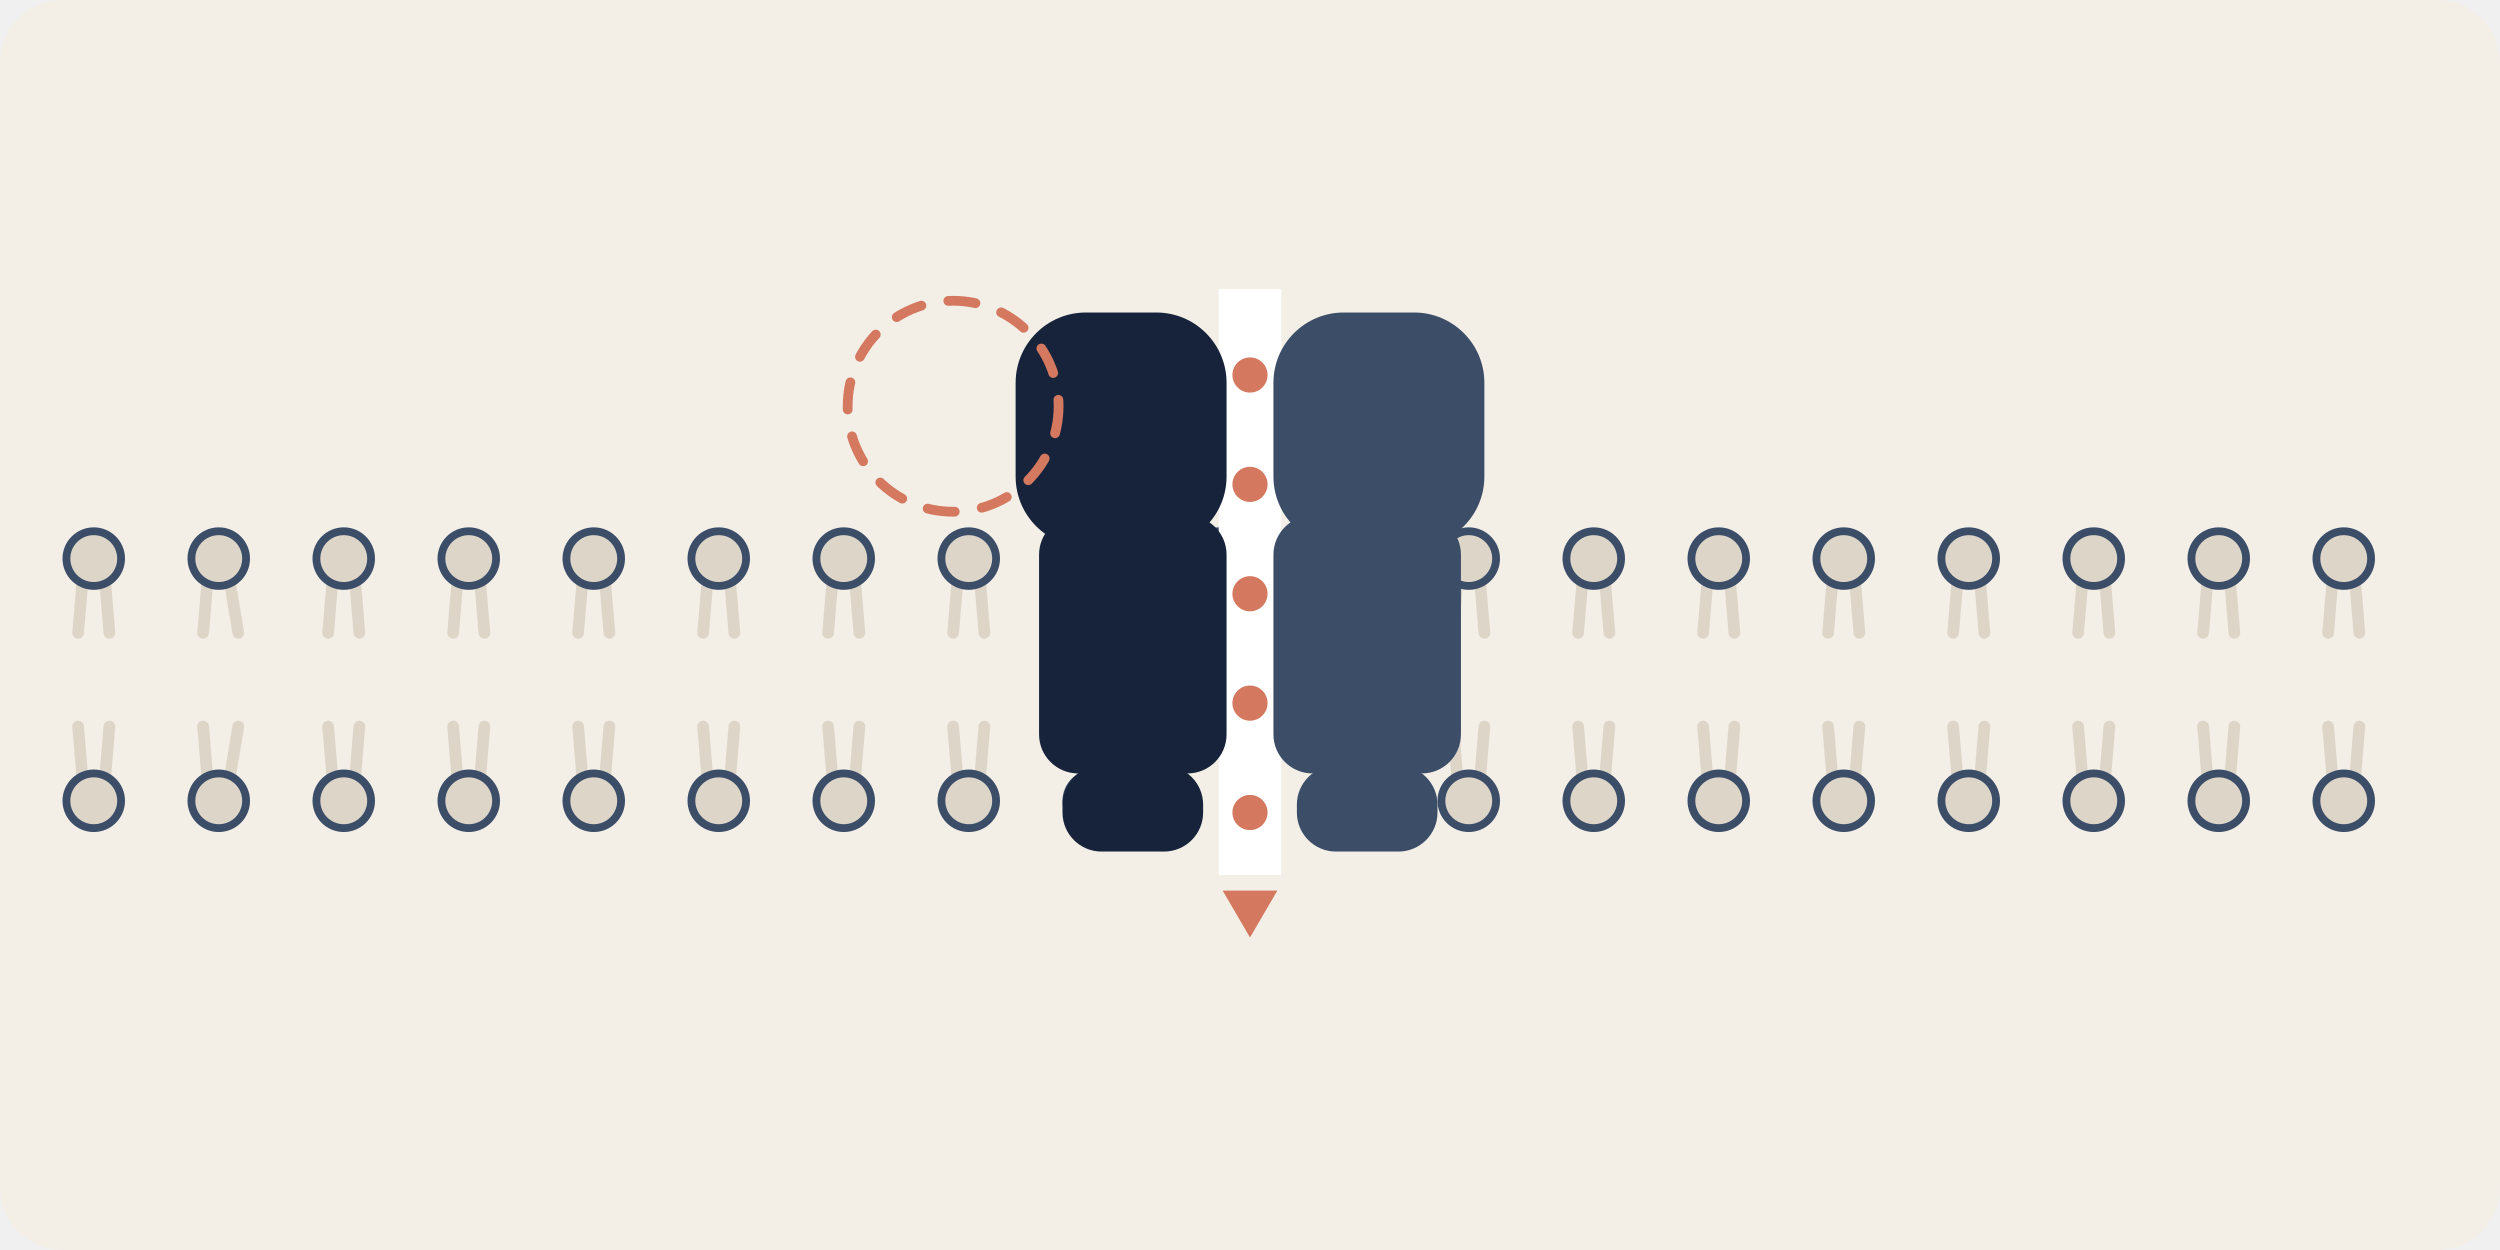
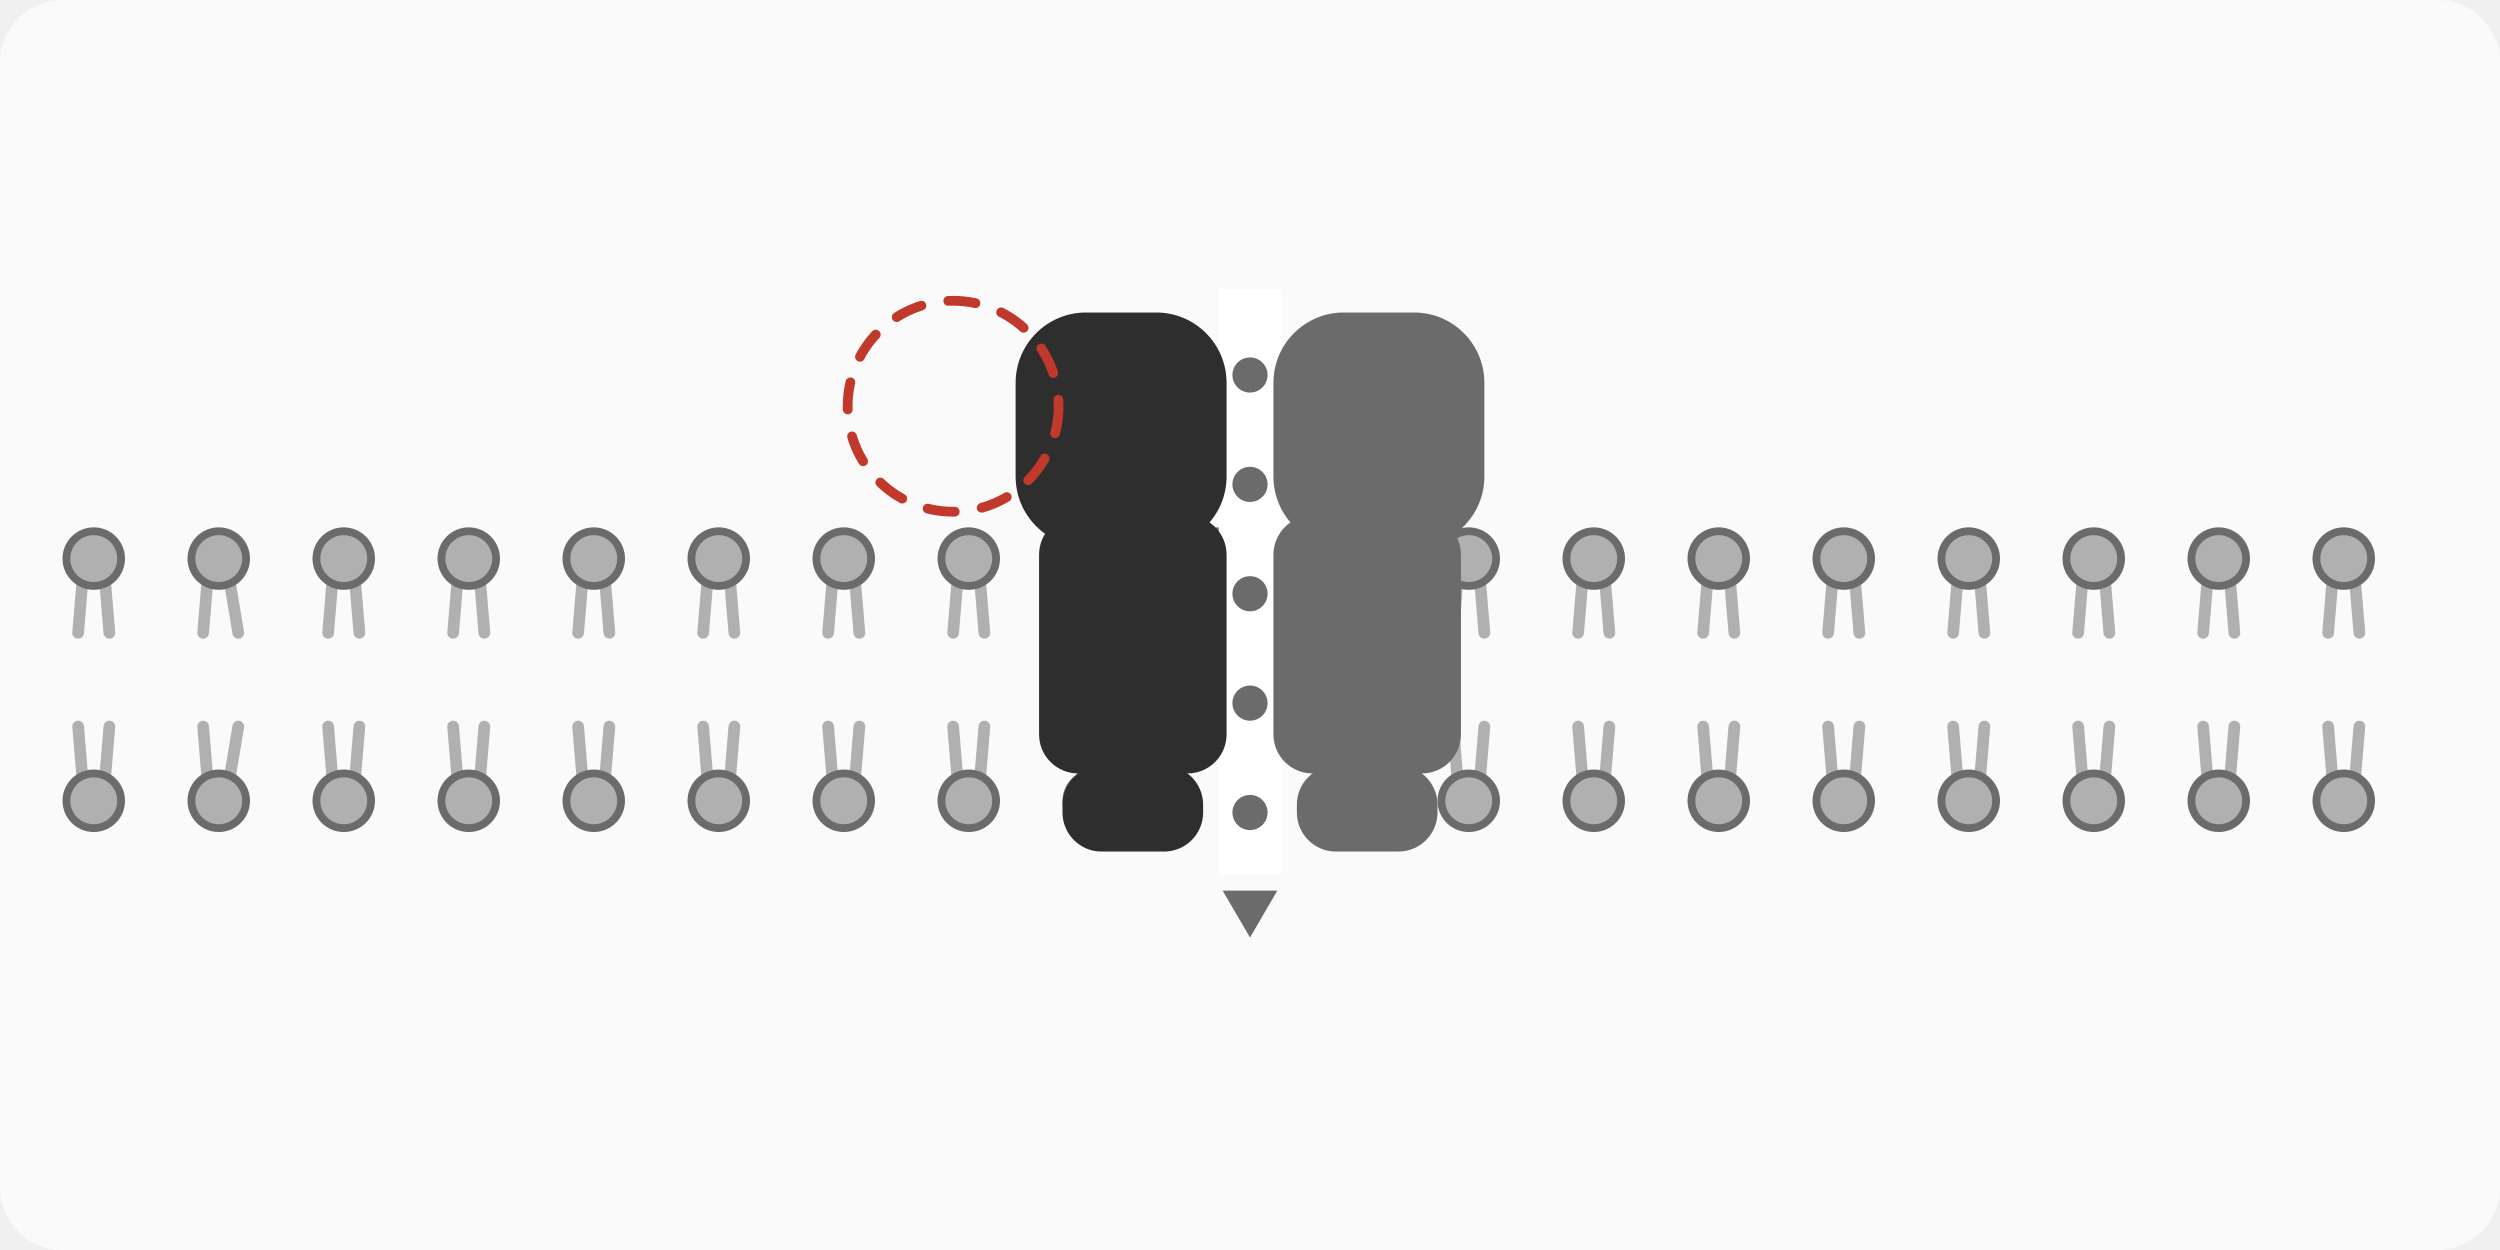
<svg xmlns="http://www.w3.org/2000/svg" viewBox="0 0 640 320">
-   <rect x="0" y="0" width="640" height="320" rx="16" fill="#f3efe7" />
-   <g stroke="#ddd5c8" stroke-width="3" stroke-linecap="round">
+   <rect x="0" y="0" width="640" height="320" rx="16" fill="#fafafa" />
+   <g stroke="#b0b0b0" stroke-width="3" stroke-linecap="round">
    <line x1="21" y1="150" x2="20" y2="162" />
    <line x1="27" y1="150" x2="28" y2="162" />
    <line x1="53" y1="150" x2="52" y2="162" />
    <line x1="59" y1="150" x2="61" y2="162" />
    <line x1="85" y1="150" x2="84" y2="162" />
    <line x1="91" y1="150" x2="92" y2="162" />
    <line x1="117" y1="150" x2="116" y2="162" />
    <line x1="123" y1="150" x2="124" y2="162" />
    <line x1="149" y1="150" x2="148" y2="162" />
    <line x1="155" y1="150" x2="156" y2="162" />
    <line x1="181" y1="150" x2="180" y2="162" />
    <line x1="187" y1="150" x2="188" y2="162" />
    <line x1="213" y1="150" x2="212" y2="162" />
    <line x1="219" y1="150" x2="220" y2="162" />
    <line x1="245" y1="150" x2="244" y2="162" />
    <line x1="251" y1="150" x2="252" y2="162" />
    <line x1="277" y1="150" x2="276" y2="162" />
    <line x1="283" y1="150" x2="284" y2="162" />
    <line x1="309" y1="150" x2="308" y2="162" />
    <line x1="315" y1="150" x2="316" y2="162" />
    <line x1="341" y1="150" x2="340" y2="162" />
    <line x1="347" y1="150" x2="348" y2="162" />
    <line x1="373" y1="150" x2="372" y2="162" />
    <line x1="379" y1="150" x2="380" y2="162" />
    <line x1="405" y1="150" x2="404" y2="162" />
    <line x1="411" y1="150" x2="412" y2="162" />
    <line x1="437" y1="150" x2="436" y2="162" />
    <line x1="443" y1="150" x2="444" y2="162" />
    <line x1="469" y1="150" x2="468" y2="162" />
    <line x1="475" y1="150" x2="476" y2="162" />
    <line x1="501" y1="150" x2="500" y2="162" />
    <line x1="507" y1="150" x2="508" y2="162" />
    <line x1="533" y1="150" x2="532" y2="162" />
    <line x1="539" y1="150" x2="540" y2="162" />
    <line x1="565" y1="150" x2="564" y2="162" />
    <line x1="571" y1="150" x2="572" y2="162" />
    <line x1="597" y1="150" x2="596" y2="162" />
    <line x1="603" y1="150" x2="604" y2="162" />
  </g>
-   <g fill="#ddd5c8" stroke="#3c4d68" stroke-width="2">
+   <g fill="#b0b0b0" stroke="#6b6b6b" stroke-width="2">
    <circle cx="24" cy="143" r="7" />
    <circle cx="56" cy="143" r="7" />
    <circle cx="88" cy="143" r="7" />
    <circle cx="120" cy="143" r="7" />
    <circle cx="152" cy="143" r="7" />
    <circle cx="184" cy="143" r="7" />
    <circle cx="216" cy="143" r="7" />
    <circle cx="248" cy="143" r="7" />
    <circle cx="280" cy="143" r="7" />
    <circle cx="312" cy="143" r="7" />
    <circle cx="344" cy="143" r="7" />
    <circle cx="376" cy="143" r="7" />
    <circle cx="408" cy="143" r="7" />
    <circle cx="440" cy="143" r="7" />
    <circle cx="472" cy="143" r="7" />
    <circle cx="504" cy="143" r="7" />
    <circle cx="536" cy="143" r="7" />
    <circle cx="568" cy="143" r="7" />
    <circle cx="600" cy="143" r="7" />
  </g>
-   <g stroke="#ddd5c8" stroke-width="3" stroke-linecap="round">
+   <g stroke="#b0b0b0" stroke-width="3" stroke-linecap="round">
    <line x1="21" y1="198" x2="20" y2="186" />
    <line x1="27" y1="198" x2="28" y2="186" />
    <line x1="53" y1="198" x2="52" y2="186" />
    <line x1="59" y1="198" x2="61" y2="186" />
    <line x1="85" y1="198" x2="84" y2="186" />
    <line x1="91" y1="198" x2="92" y2="186" />
    <line x1="117" y1="198" x2="116" y2="186" />
    <line x1="123" y1="198" x2="124" y2="186" />
    <line x1="149" y1="198" x2="148" y2="186" />
    <line x1="155" y1="198" x2="156" y2="186" />
    <line x1="181" y1="198" x2="180" y2="186" />
    <line x1="187" y1="198" x2="188" y2="186" />
    <line x1="213" y1="198" x2="212" y2="186" />
    <line x1="219" y1="198" x2="220" y2="186" />
    <line x1="245" y1="198" x2="244" y2="186" />
    <line x1="251" y1="198" x2="252" y2="186" />
    <line x1="277" y1="198" x2="276" y2="186" />
    <line x1="283" y1="198" x2="284" y2="186" />
    <line x1="341" y1="198" x2="340" y2="186" />
    <line x1="347" y1="198" x2="348" y2="186" />
    <line x1="373" y1="198" x2="372" y2="186" />
    <line x1="379" y1="198" x2="380" y2="186" />
    <line x1="405" y1="198" x2="404" y2="186" />
    <line x1="411" y1="198" x2="412" y2="186" />
    <line x1="437" y1="198" x2="436" y2="186" />
    <line x1="443" y1="198" x2="444" y2="186" />
    <line x1="469" y1="198" x2="468" y2="186" />
    <line x1="475" y1="198" x2="476" y2="186" />
    <line x1="501" y1="198" x2="500" y2="186" />
    <line x1="507" y1="198" x2="508" y2="186" />
    <line x1="533" y1="198" x2="532" y2="186" />
    <line x1="539" y1="198" x2="540" y2="186" />
    <line x1="565" y1="198" x2="564" y2="186" />
    <line x1="571" y1="198" x2="572" y2="186" />
    <line x1="597" y1="198" x2="596" y2="186" />
    <line x1="603" y1="198" x2="604" y2="186" />
  </g>
-   <g fill="#ddd5c8" stroke="#3c4d68" stroke-width="2">
+   <g fill="#b0b0b0" stroke="#6b6b6b" stroke-width="2">
    <circle cx="24" cy="205" r="7" />
    <circle cx="56" cy="205" r="7" />
    <circle cx="88" cy="205" r="7" />
    <circle cx="120" cy="205" r="7" />
    <circle cx="152" cy="205" r="7" />
    <circle cx="184" cy="205" r="7" />
    <circle cx="216" cy="205" r="7" />
    <circle cx="248" cy="205" r="7" />
    <circle cx="280" cy="205" r="7" />
    <circle cx="376" cy="205" r="7" />
    <circle cx="408" cy="205" r="7" />
    <circle cx="440" cy="205" r="7" />
    <circle cx="472" cy="205" r="7" />
    <circle cx="504" cy="205" r="7" />
    <circle cx="536" cy="205" r="7" />
    <circle cx="568" cy="205" r="7" />
    <circle cx="600" cy="205" r="7" />
  </g>
  <rect x="312" y="74" width="16" height="150" fill="#ffffff" />
-   <g fill="#16233a">
+   <g fill="#2e2e2e">
    <rect x="260" y="80" width="54" height="60" rx="18" />
    <rect x="266" y="132" width="48" height="66" rx="10" />
    <rect x="272" y="196" width="36" height="22" rx="10" />
  </g>
-   <g fill="#3c4d68">
+   <g fill="#6b6b6b">
    <rect x="326" y="80" width="54" height="60" rx="18" />
    <rect x="326" y="132" width="48" height="66" rx="10" />
    <rect x="332" y="196" width="36" height="22" rx="10" />
  </g>
-   <g fill="#d4785f">
+   <g fill="#6b6b6b">
    <circle cx="320" cy="96" r="4.5" />
    <circle cx="320" cy="124" r="4.5" />
    <circle cx="320" cy="152" r="4.5" />
    <circle cx="320" cy="180" r="4.5" />
    <circle cx="320" cy="208" r="4.5" />
    <polygon points="313,228 327,228 320,240" />
  </g>
-   <g fill="#b8452f" opacity="0">
+   <g fill="#c0392b" opacity="0">
    <animate attributeName="opacity" values="0;0;0.85;0.85;0;0" keyTimes="0;0.3;0.38;0.62;0.72;1" dur="4.8s" repeatCount="indefinite" />
    <animateTransform attributeName="transform" type="translate" values="0 -7;0 7" dur="0.9s" repeatCount="indefinite" />
    <circle cx="320" cy="110" r="3.5" />
    <circle cx="320" cy="138" r="3.5" />
    <circle cx="320" cy="166" r="3.5" />
    <circle cx="320" cy="194" r="3.5" />
  </g>
-   <circle cx="244" cy="104" r="27" fill="none" stroke="#d4785f" stroke-width="2.5" stroke-linecap="round" stroke-dasharray="7 7">
+   <circle cx="244" cy="104" r="27" fill="none" stroke="#c0392b" stroke-width="2.5" stroke-linecap="round" stroke-dasharray="7 7">
    <animate attributeName="opacity" values="0.25;0.25;1;0.45;1;0.45;1;0.25;0.25" keyTimes="0;0.3;0.36;0.44;0.5;0.57;0.63;0.7;1" dur="4.8s" repeatCount="indefinite" />
  </circle>
  <g opacity="0">
    <animate attributeName="opacity" values="0;0;1;1;0;0" keyTimes="0;0.05;0.22;0.78;0.92;1" dur="4.8s" repeatCount="indefinite" />
    <animateTransform attributeName="transform" type="translate" values="-170 -60;-170 -60;0 0;0 0;0 0" keyTimes="0;0.05;0.35;0.8;1" dur="4.8s" repeatCount="indefinite" />
-     <polygon points="230,104 237.5,91 251.5,91 259,104 251.5,117 237.5,117" fill="#b8452f" />
+     <polygon points="230,104 237.5,91 251.5,91 259,104 251.5,117 237.5,117" fill="#c0392b" />
  </g>
</svg>
